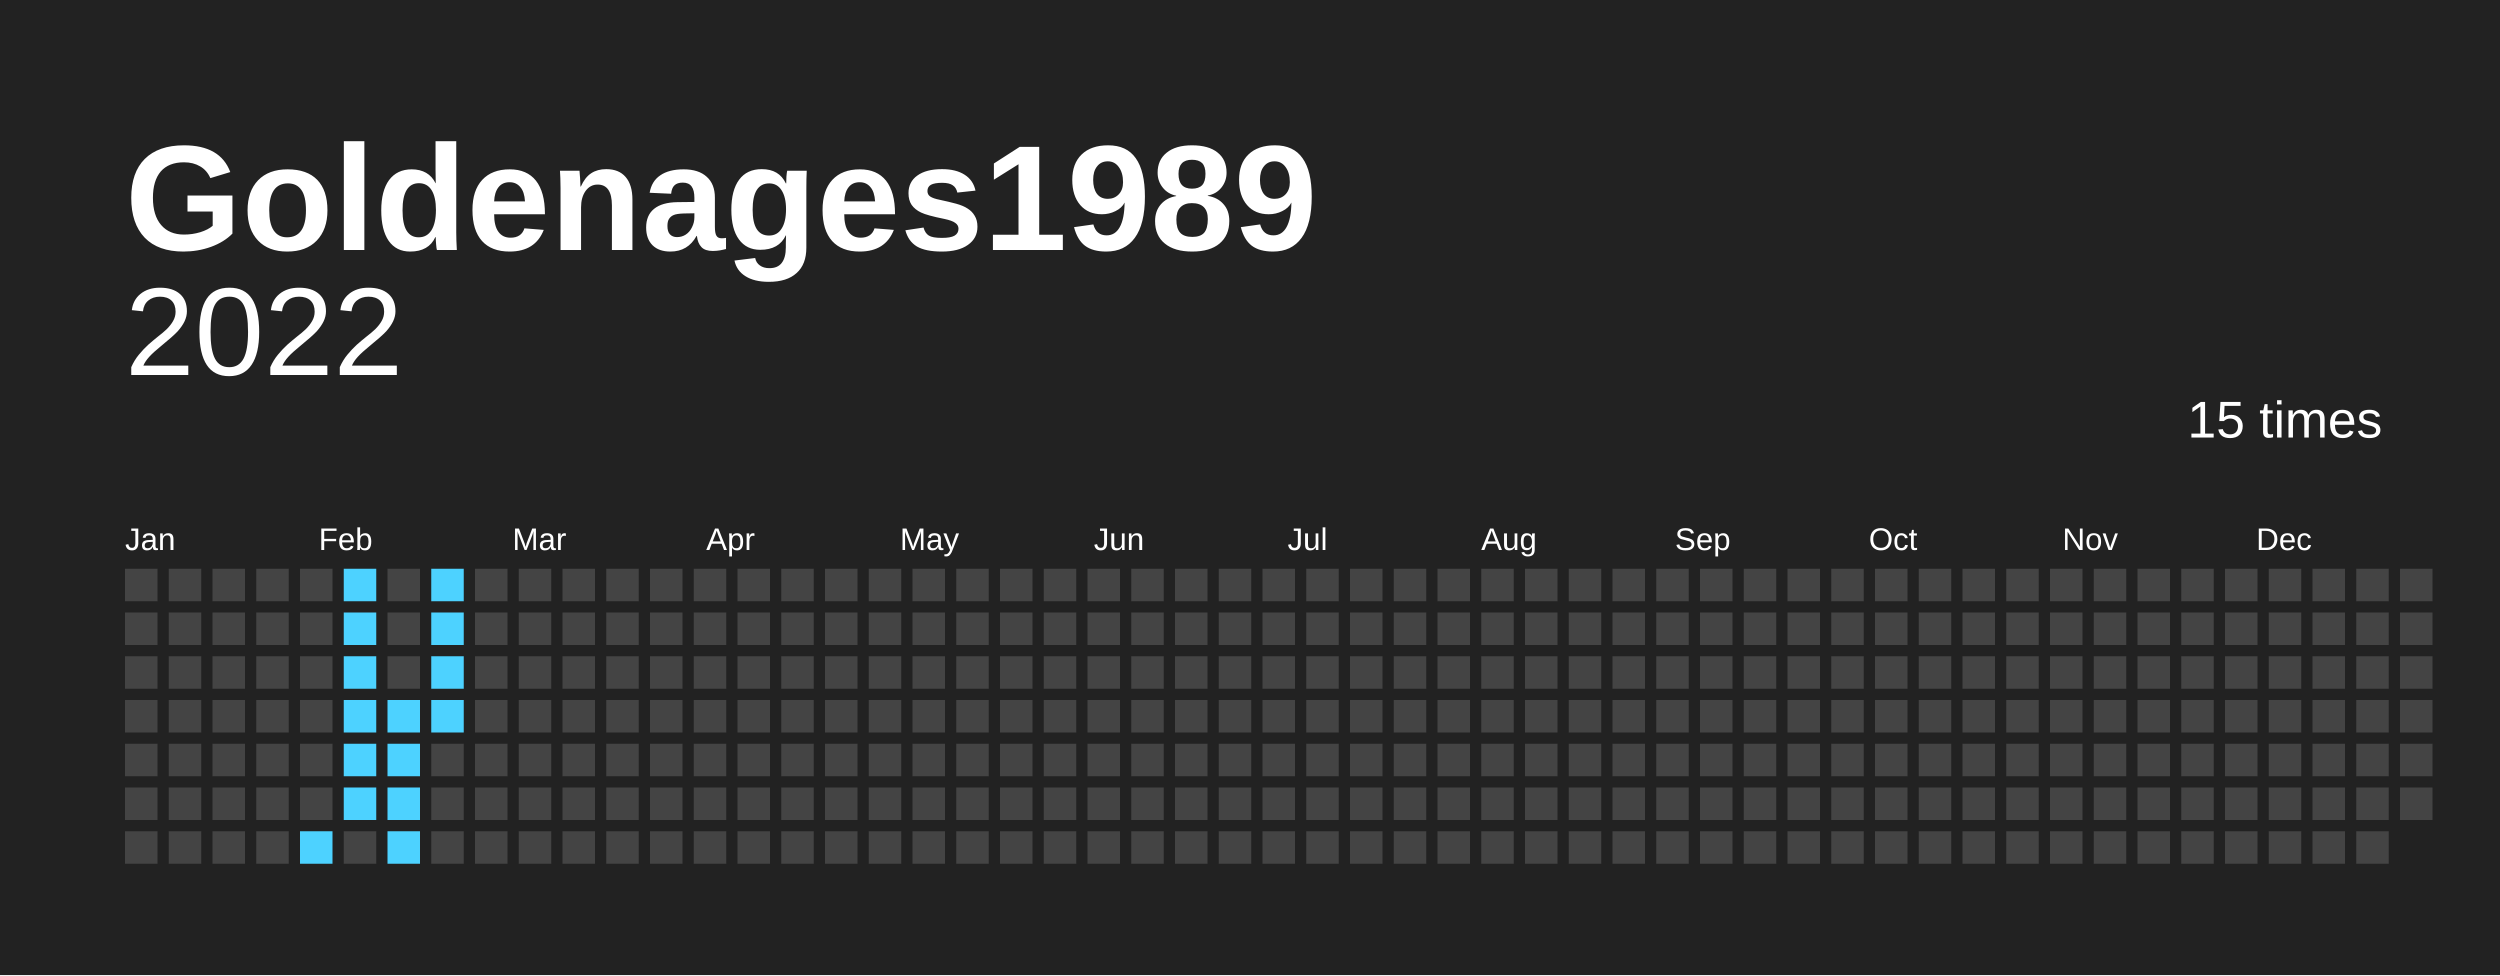
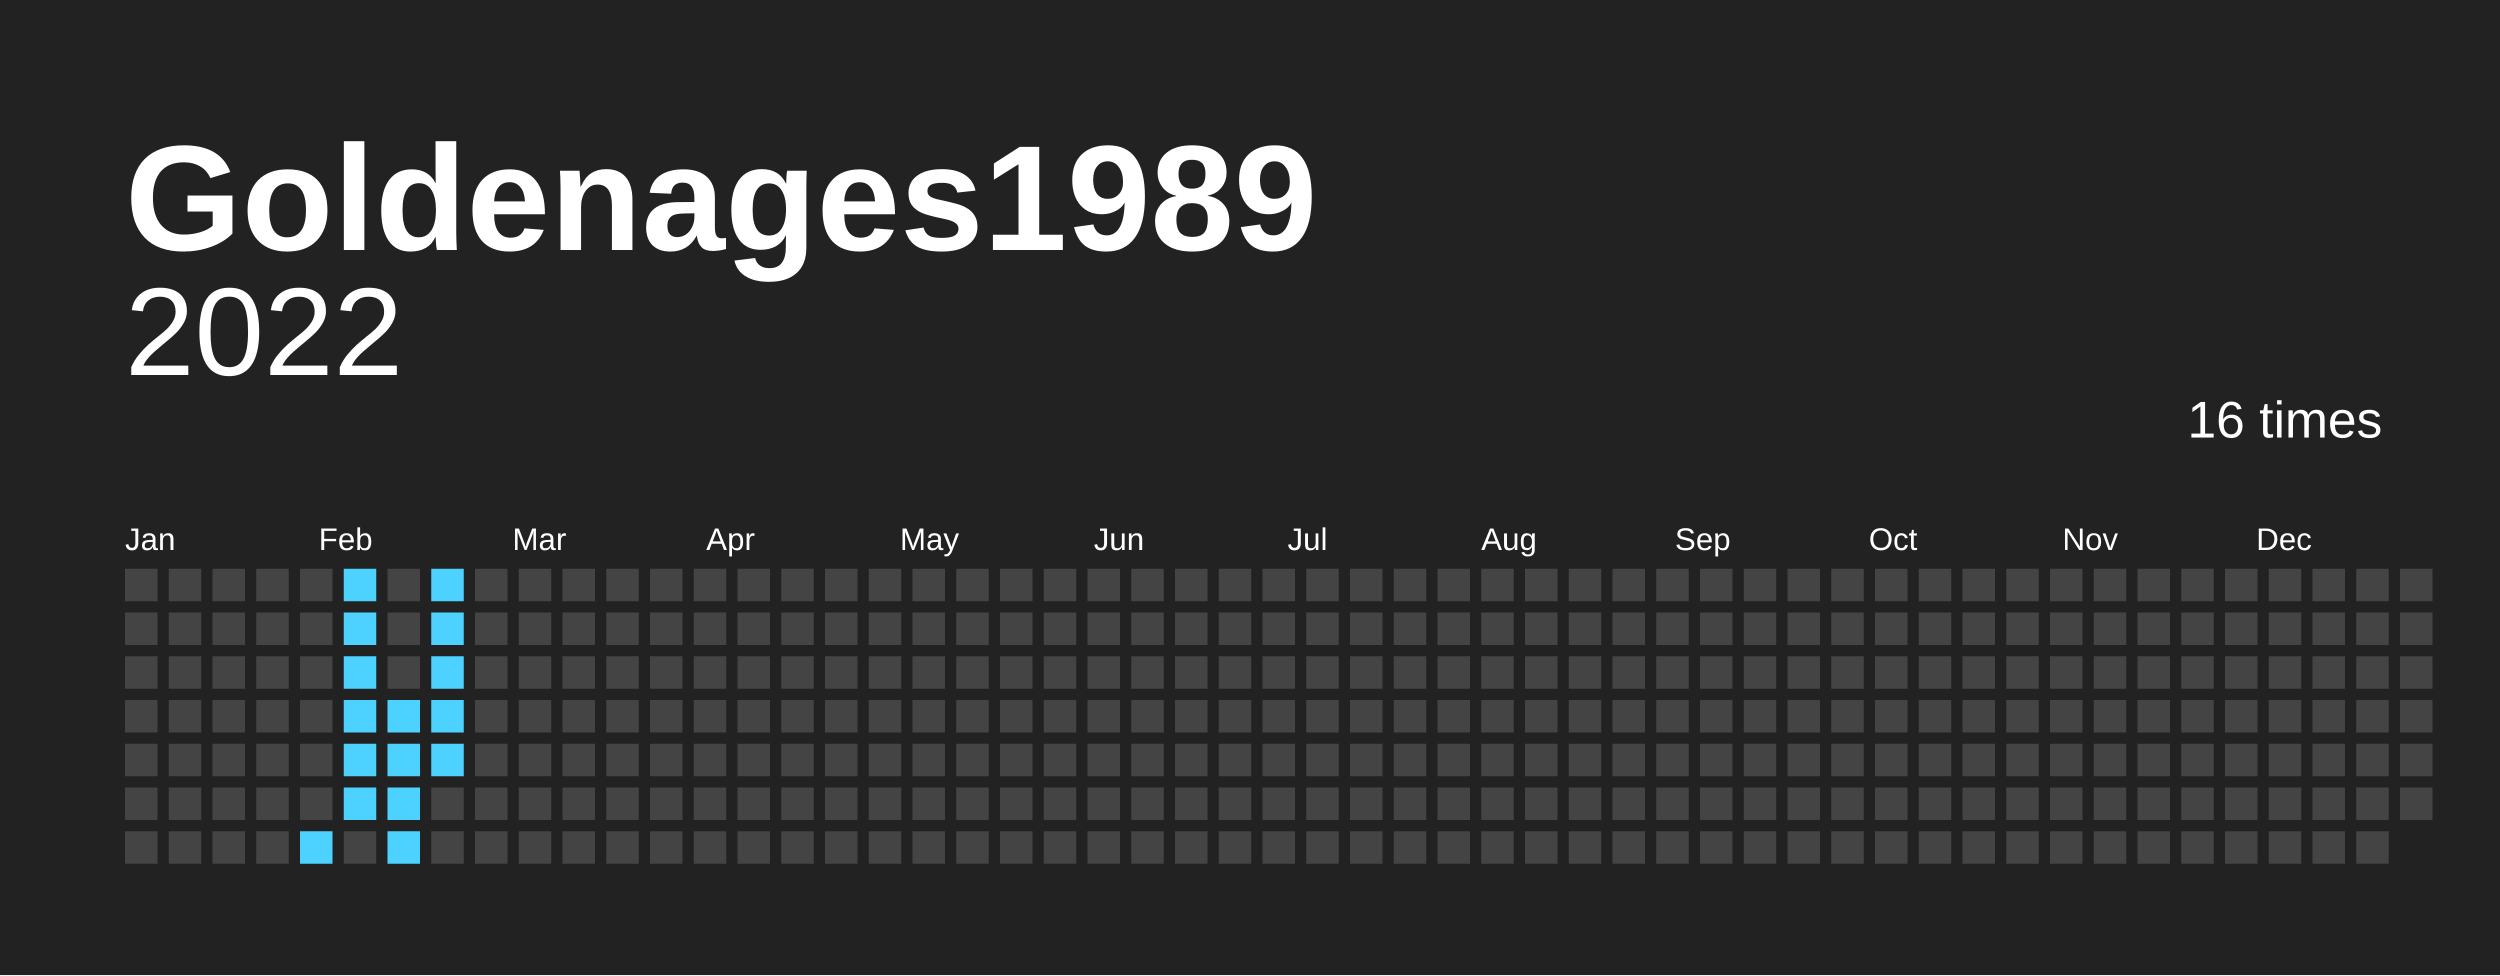
<svg xmlns="http://www.w3.org/2000/svg" baseProfile="full" height="78mm" version="1.1" viewBox="0,0,200,78" width="200mm">
  <defs />
  <rect fill="#222222" height="78" width="200" x="0" y="0" />
  <text fill="#FFFFFF" style="font-size:12px; font-family:Arial; font-weight:bold;" x="10" y="20">Goldenages1989</text>
  <text alignment-baseline="hanging" fill="#FFFFFF" style="font-size:10.0px; font-family:Arial;" x="10" y="30">2022</text>
-   <text alignment-baseline="hanging" fill="#FFFFFF" style="font-size:4.125px; font-family:Arial;" x="175" y="35">15 times</text>
+   <text alignment-baseline="hanging" fill="#FFFFFF" style="font-size:4.125px; font-family:Arial;" x="175" y="35">16 times</text>
  <text fill="#FFFFFF" style="font-size:2.5px; font-family:Arial" x="10.0" y="44">Jan</text>
  <text fill="#FFFFFF" style="font-size:2.5px; font-family:Arial" x="25.5" y="44">Feb</text>
  <text fill="#FFFFFF" style="font-size:2.5px; font-family:Arial" x="41.0" y="44">Mar</text>
  <text fill="#FFFFFF" style="font-size:2.5px; font-family:Arial" x="56.5" y="44">Apr</text>
  <text fill="#FFFFFF" style="font-size:2.5px; font-family:Arial" x="72.0" y="44">May</text>
  <text fill="#FFFFFF" style="font-size:2.5px; font-family:Arial" x="87.5" y="44">Jun</text>
  <text fill="#FFFFFF" style="font-size:2.5px; font-family:Arial" x="103.0" y="44">Jul</text>
  <text fill="#FFFFFF" style="font-size:2.5px; font-family:Arial" x="118.5" y="44">Aug</text>
  <text fill="#FFFFFF" style="font-size:2.5px; font-family:Arial" x="134.0" y="44">Sep</text>
  <text fill="#FFFFFF" style="font-size:2.5px; font-family:Arial" x="149.5" y="44">Oct</text>
  <text fill="#FFFFFF" style="font-size:2.5px; font-family:Arial" x="165.0" y="44">Nov</text>
  <text fill="#FFFFFF" style="font-size:2.5px; font-family:Arial" x="180.5" y="44">Dec</text>
  <rect fill="#444444" height="2.6" width="2.6" x="10.0" y="45.5" />
  <rect fill="#444444" height="2.6" width="2.6" x="10.0" y="49.0" />
  <rect fill="#444444" height="2.6" width="2.6" x="10.0" y="52.5" />
  <rect fill="#444444" height="2.6" width="2.6" x="10.0" y="56.0" />
  <rect fill="#444444" height="2.6" width="2.6" x="10.0" y="59.5" />
  <rect fill="#444444" height="2.6" width="2.6" x="10.0" y="63.0" />
  <rect fill="#444444" height="2.6" width="2.6" x="10.0" y="66.5" />
  <rect fill="#444444" height="2.6" width="2.6" x="13.5" y="45.5" />
  <rect fill="#444444" height="2.6" width="2.6" x="13.5" y="49.0" />
  <rect fill="#444444" height="2.6" width="2.6" x="13.5" y="52.5" />
  <rect fill="#444444" height="2.6" width="2.6" x="13.5" y="56.0" />
  <rect fill="#444444" height="2.6" width="2.6" x="13.5" y="59.5" />
  <rect fill="#444444" height="2.6" width="2.6" x="13.5" y="63.0" />
  <rect fill="#444444" height="2.6" width="2.6" x="13.5" y="66.5" />
  <rect fill="#444444" height="2.6" width="2.6" x="17.0" y="45.5" />
  <rect fill="#444444" height="2.6" width="2.6" x="17.0" y="49.0" />
  <rect fill="#444444" height="2.6" width="2.6" x="17.0" y="52.5" />
  <rect fill="#444444" height="2.6" width="2.6" x="17.0" y="56.0" />
  <rect fill="#444444" height="2.6" width="2.6" x="17.0" y="59.5" />
  <rect fill="#444444" height="2.6" width="2.6" x="17.0" y="63.0" />
  <rect fill="#444444" height="2.6" width="2.6" x="17.0" y="66.5" />
  <rect fill="#444444" height="2.6" width="2.6" x="20.5" y="45.5" />
  <rect fill="#444444" height="2.6" width="2.6" x="20.5" y="49.0" />
  <rect fill="#444444" height="2.6" width="2.6" x="20.5" y="52.5" />
  <rect fill="#444444" height="2.6" width="2.6" x="20.5" y="56.0" />
  <rect fill="#444444" height="2.6" width="2.6" x="20.5" y="59.5" />
  <rect fill="#444444" height="2.6" width="2.6" x="20.5" y="63.0" />
  <rect fill="#444444" height="2.6" width="2.6" x="20.5" y="66.5" />
  <rect fill="#444444" height="2.6" width="2.6" x="24.0" y="45.5" />
  <rect fill="#444444" height="2.6" width="2.6" x="24.0" y="49.0" />
  <rect fill="#444444" height="2.6" width="2.6" x="24.0" y="52.5" />
  <rect fill="#444444" height="2.6" width="2.6" x="24.0" y="56.0" />
  <rect fill="#444444" height="2.6" width="2.6" x="24.0" y="59.5" />
  <rect fill="#444444" height="2.6" width="2.6" x="24.0" y="63.0" />
  <rect fill="#4DD2FF" height="2.6" width="2.6" x="24.0" y="66.5" />
  <rect fill="#4DD2FF" height="2.6" width="2.6" x="27.5" y="45.5" />
  <rect fill="#4DD2FF" height="2.6" width="2.6" x="27.5" y="49.0" />
  <rect fill="#4DD2FF" height="2.6" width="2.6" x="27.5" y="52.5" />
  <rect fill="#4DD2FF" height="2.6" width="2.6" x="27.5" y="56.0" />
  <rect fill="#4DD2FF" height="2.6" width="2.6" x="27.5" y="59.5" />
  <rect fill="#4DD2FF" height="2.6" width="2.6" x="27.5" y="63.0" />
  <rect fill="#444444" height="2.6" width="2.6" x="27.5" y="66.5" />
  <rect fill="#444444" height="2.6" width="2.6" x="31.0" y="45.5" />
  <rect fill="#444444" height="2.6" width="2.6" x="31.0" y="49.0" />
  <rect fill="#444444" height="2.6" width="2.6" x="31.0" y="52.5" />
  <rect fill="#4DD2FF" height="2.6" width="2.6" x="31.0" y="56.0" />
  <rect fill="#4DD2FF" height="2.6" width="2.6" x="31.0" y="59.5" />
  <rect fill="#4DD2FF" height="2.6" width="2.6" x="31.0" y="63.0" />
  <rect fill="#4DD2FF" height="2.6" width="2.6" x="31.0" y="66.5" />
  <rect fill="#4DD2FF" height="2.6" width="2.6" x="34.5" y="45.5" />
  <rect fill="#4DD2FF" height="2.6" width="2.6" x="34.5" y="49.0" />
  <rect fill="#4DD2FF" height="2.6" width="2.6" x="34.5" y="52.5" />
  <rect fill="#4DD2FF" height="2.6" width="2.6" x="34.5" y="56.0" />
-   <rect fill="#444444" height="2.6" width="2.6" x="34.5" y="59.5" />
+   <rect fill="#4DD2FF" height="2.6" width="2.6" x="34.5" y="59.5" />
  <rect fill="#444444" height="2.6" width="2.6" x="34.5" y="63.0" />
  <rect fill="#444444" height="2.6" width="2.6" x="34.5" y="66.5" />
  <rect fill="#444444" height="2.6" width="2.6" x="38.0" y="45.5" />
  <rect fill="#444444" height="2.6" width="2.6" x="38.0" y="49.0" />
  <rect fill="#444444" height="2.6" width="2.6" x="38.0" y="52.5" />
  <rect fill="#444444" height="2.6" width="2.6" x="38.0" y="56.0" />
  <rect fill="#444444" height="2.6" width="2.6" x="38.0" y="59.5" />
  <rect fill="#444444" height="2.6" width="2.6" x="38.0" y="63.0" />
  <rect fill="#444444" height="2.6" width="2.6" x="38.0" y="66.5" />
  <rect fill="#444444" height="2.6" width="2.6" x="41.5" y="45.5" />
  <rect fill="#444444" height="2.6" width="2.6" x="41.5" y="49.0" />
  <rect fill="#444444" height="2.6" width="2.6" x="41.5" y="52.5" />
  <rect fill="#444444" height="2.6" width="2.6" x="41.5" y="56.0" />
  <rect fill="#444444" height="2.6" width="2.6" x="41.5" y="59.5" />
  <rect fill="#444444" height="2.6" width="2.6" x="41.5" y="63.0" />
  <rect fill="#444444" height="2.6" width="2.6" x="41.5" y="66.5" />
  <rect fill="#444444" height="2.6" width="2.6" x="45.0" y="45.5" />
  <rect fill="#444444" height="2.6" width="2.6" x="45.0" y="49.0" />
  <rect fill="#444444" height="2.6" width="2.6" x="45.0" y="52.5" />
  <rect fill="#444444" height="2.6" width="2.6" x="45.0" y="56.0" />
  <rect fill="#444444" height="2.6" width="2.6" x="45.0" y="59.5" />
  <rect fill="#444444" height="2.6" width="2.6" x="45.0" y="63.0" />
  <rect fill="#444444" height="2.6" width="2.6" x="45.0" y="66.5" />
  <rect fill="#444444" height="2.6" width="2.6" x="48.5" y="45.5" />
  <rect fill="#444444" height="2.6" width="2.6" x="48.5" y="49.0" />
  <rect fill="#444444" height="2.6" width="2.6" x="48.5" y="52.5" />
  <rect fill="#444444" height="2.6" width="2.6" x="48.5" y="56.0" />
  <rect fill="#444444" height="2.6" width="2.6" x="48.5" y="59.5" />
  <rect fill="#444444" height="2.6" width="2.6" x="48.5" y="63.0" />
  <rect fill="#444444" height="2.6" width="2.6" x="48.5" y="66.5" />
  <rect fill="#444444" height="2.6" width="2.6" x="52.0" y="45.5" />
  <rect fill="#444444" height="2.6" width="2.6" x="52.0" y="49.0" />
  <rect fill="#444444" height="2.6" width="2.6" x="52.0" y="52.5" />
  <rect fill="#444444" height="2.6" width="2.6" x="52.0" y="56.0" />
  <rect fill="#444444" height="2.6" width="2.6" x="52.0" y="59.5" />
  <rect fill="#444444" height="2.6" width="2.6" x="52.0" y="63.0" />
  <rect fill="#444444" height="2.6" width="2.6" x="52.0" y="66.5" />
  <rect fill="#444444" height="2.6" width="2.6" x="55.5" y="45.5" />
  <rect fill="#444444" height="2.6" width="2.6" x="55.5" y="49.0" />
  <rect fill="#444444" height="2.6" width="2.6" x="55.5" y="52.5" />
  <rect fill="#444444" height="2.6" width="2.6" x="55.5" y="56.0" />
  <rect fill="#444444" height="2.6" width="2.6" x="55.5" y="59.5" />
  <rect fill="#444444" height="2.6" width="2.6" x="55.5" y="63.0" />
  <rect fill="#444444" height="2.6" width="2.6" x="55.5" y="66.5" />
  <rect fill="#444444" height="2.6" width="2.6" x="59.0" y="45.5" />
  <rect fill="#444444" height="2.6" width="2.6" x="59.0" y="49.0" />
  <rect fill="#444444" height="2.6" width="2.6" x="59.0" y="52.5" />
  <rect fill="#444444" height="2.6" width="2.6" x="59.0" y="56.0" />
  <rect fill="#444444" height="2.6" width="2.6" x="59.0" y="59.5" />
  <rect fill="#444444" height="2.6" width="2.6" x="59.0" y="63.0" />
  <rect fill="#444444" height="2.6" width="2.6" x="59.0" y="66.5" />
  <rect fill="#444444" height="2.6" width="2.6" x="62.5" y="45.5" />
  <rect fill="#444444" height="2.6" width="2.6" x="62.5" y="49.0" />
  <rect fill="#444444" height="2.6" width="2.6" x="62.5" y="52.5" />
  <rect fill="#444444" height="2.6" width="2.6" x="62.5" y="56.0" />
  <rect fill="#444444" height="2.6" width="2.6" x="62.5" y="59.5" />
  <rect fill="#444444" height="2.6" width="2.6" x="62.5" y="63.0" />
  <rect fill="#444444" height="2.6" width="2.6" x="62.5" y="66.5" />
  <rect fill="#444444" height="2.6" width="2.6" x="66.0" y="45.5" />
  <rect fill="#444444" height="2.6" width="2.6" x="66.0" y="49.0" />
  <rect fill="#444444" height="2.6" width="2.6" x="66.0" y="52.5" />
  <rect fill="#444444" height="2.6" width="2.6" x="66.0" y="56.0" />
  <rect fill="#444444" height="2.6" width="2.6" x="66.0" y="59.5" />
  <rect fill="#444444" height="2.6" width="2.6" x="66.0" y="63.0" />
  <rect fill="#444444" height="2.6" width="2.6" x="66.0" y="66.5" />
  <rect fill="#444444" height="2.6" width="2.6" x="69.5" y="45.5" />
  <rect fill="#444444" height="2.6" width="2.6" x="69.5" y="49.0" />
  <rect fill="#444444" height="2.6" width="2.6" x="69.5" y="52.5" />
  <rect fill="#444444" height="2.6" width="2.6" x="69.5" y="56.0" />
  <rect fill="#444444" height="2.6" width="2.6" x="69.5" y="59.5" />
  <rect fill="#444444" height="2.6" width="2.6" x="69.5" y="63.0" />
  <rect fill="#444444" height="2.6" width="2.6" x="69.5" y="66.5" />
  <rect fill="#444444" height="2.6" width="2.6" x="73.0" y="45.5" />
  <rect fill="#444444" height="2.6" width="2.6" x="73.0" y="49.0" />
  <rect fill="#444444" height="2.6" width="2.6" x="73.0" y="52.5" />
  <rect fill="#444444" height="2.6" width="2.6" x="73.0" y="56.0" />
  <rect fill="#444444" height="2.6" width="2.6" x="73.0" y="59.5" />
  <rect fill="#444444" height="2.6" width="2.6" x="73.0" y="63.0" />
  <rect fill="#444444" height="2.6" width="2.6" x="73.0" y="66.5" />
  <rect fill="#444444" height="2.6" width="2.6" x="76.5" y="45.5" />
  <rect fill="#444444" height="2.6" width="2.6" x="76.5" y="49.0" />
  <rect fill="#444444" height="2.6" width="2.6" x="76.5" y="52.5" />
  <rect fill="#444444" height="2.6" width="2.6" x="76.5" y="56.0" />
  <rect fill="#444444" height="2.6" width="2.6" x="76.5" y="59.5" />
  <rect fill="#444444" height="2.6" width="2.6" x="76.5" y="63.0" />
  <rect fill="#444444" height="2.6" width="2.6" x="76.5" y="66.5" />
  <rect fill="#444444" height="2.6" width="2.6" x="80.0" y="45.5" />
  <rect fill="#444444" height="2.6" width="2.6" x="80.0" y="49.0" />
  <rect fill="#444444" height="2.6" width="2.6" x="80.0" y="52.5" />
  <rect fill="#444444" height="2.6" width="2.6" x="80.0" y="56.0" />
  <rect fill="#444444" height="2.6" width="2.6" x="80.0" y="59.5" />
  <rect fill="#444444" height="2.6" width="2.6" x="80.0" y="63.0" />
  <rect fill="#444444" height="2.6" width="2.6" x="80.0" y="66.5" />
  <rect fill="#444444" height="2.6" width="2.6" x="83.5" y="45.5" />
  <rect fill="#444444" height="2.6" width="2.6" x="83.5" y="49.0" />
  <rect fill="#444444" height="2.6" width="2.6" x="83.5" y="52.5" />
  <rect fill="#444444" height="2.6" width="2.6" x="83.5" y="56.0" />
  <rect fill="#444444" height="2.6" width="2.6" x="83.5" y="59.5" />
  <rect fill="#444444" height="2.6" width="2.6" x="83.5" y="63.0" />
  <rect fill="#444444" height="2.6" width="2.6" x="83.5" y="66.5" />
  <rect fill="#444444" height="2.6" width="2.6" x="87.0" y="45.5" />
  <rect fill="#444444" height="2.6" width="2.6" x="87.0" y="49.0" />
  <rect fill="#444444" height="2.6" width="2.6" x="87.0" y="52.5" />
  <rect fill="#444444" height="2.6" width="2.6" x="87.0" y="56.0" />
  <rect fill="#444444" height="2.6" width="2.6" x="87.0" y="59.5" />
  <rect fill="#444444" height="2.6" width="2.6" x="87.0" y="63.0" />
  <rect fill="#444444" height="2.6" width="2.6" x="87.0" y="66.5" />
  <rect fill="#444444" height="2.6" width="2.6" x="90.5" y="45.5" />
  <rect fill="#444444" height="2.6" width="2.6" x="90.5" y="49.0" />
  <rect fill="#444444" height="2.6" width="2.6" x="90.5" y="52.5" />
  <rect fill="#444444" height="2.6" width="2.6" x="90.5" y="56.0" />
  <rect fill="#444444" height="2.6" width="2.6" x="90.5" y="59.5" />
  <rect fill="#444444" height="2.6" width="2.6" x="90.5" y="63.0" />
  <rect fill="#444444" height="2.6" width="2.6" x="90.5" y="66.5" />
  <rect fill="#444444" height="2.6" width="2.6" x="94.0" y="45.5" />
  <rect fill="#444444" height="2.6" width="2.6" x="94.0" y="49.0" />
  <rect fill="#444444" height="2.6" width="2.6" x="94.0" y="52.5" />
  <rect fill="#444444" height="2.6" width="2.6" x="94.0" y="56.0" />
  <rect fill="#444444" height="2.6" width="2.6" x="94.0" y="59.5" />
  <rect fill="#444444" height="2.6" width="2.6" x="94.0" y="63.0" />
  <rect fill="#444444" height="2.6" width="2.6" x="94.0" y="66.5" />
  <rect fill="#444444" height="2.6" width="2.6" x="97.5" y="45.5" />
  <rect fill="#444444" height="2.6" width="2.6" x="97.5" y="49.0" />
  <rect fill="#444444" height="2.6" width="2.6" x="97.5" y="52.5" />
  <rect fill="#444444" height="2.6" width="2.6" x="97.5" y="56.0" />
  <rect fill="#444444" height="2.6" width="2.6" x="97.5" y="59.5" />
  <rect fill="#444444" height="2.6" width="2.6" x="97.5" y="63.0" />
  <rect fill="#444444" height="2.6" width="2.6" x="97.5" y="66.5" />
  <rect fill="#444444" height="2.6" width="2.6" x="101.0" y="45.5" />
  <rect fill="#444444" height="2.6" width="2.6" x="101.0" y="49.0" />
  <rect fill="#444444" height="2.6" width="2.6" x="101.0" y="52.5" />
  <rect fill="#444444" height="2.6" width="2.6" x="101.0" y="56.0" />
  <rect fill="#444444" height="2.6" width="2.6" x="101.0" y="59.5" />
  <rect fill="#444444" height="2.6" width="2.6" x="101.0" y="63.0" />
  <rect fill="#444444" height="2.6" width="2.6" x="101.0" y="66.5" />
  <rect fill="#444444" height="2.6" width="2.6" x="104.5" y="45.5" />
  <rect fill="#444444" height="2.6" width="2.6" x="104.5" y="49.0" />
  <rect fill="#444444" height="2.6" width="2.6" x="104.5" y="52.5" />
  <rect fill="#444444" height="2.6" width="2.6" x="104.5" y="56.0" />
  <rect fill="#444444" height="2.6" width="2.6" x="104.5" y="59.5" />
  <rect fill="#444444" height="2.6" width="2.6" x="104.5" y="63.0" />
  <rect fill="#444444" height="2.6" width="2.6" x="104.5" y="66.5" />
  <rect fill="#444444" height="2.6" width="2.6" x="108.0" y="45.5" />
  <rect fill="#444444" height="2.6" width="2.6" x="108.0" y="49.0" />
  <rect fill="#444444" height="2.6" width="2.6" x="108.0" y="52.5" />
  <rect fill="#444444" height="2.6" width="2.6" x="108.0" y="56.0" />
  <rect fill="#444444" height="2.6" width="2.6" x="108.0" y="59.5" />
  <rect fill="#444444" height="2.6" width="2.6" x="108.0" y="63.0" />
  <rect fill="#444444" height="2.6" width="2.6" x="108.0" y="66.5" />
  <rect fill="#444444" height="2.6" width="2.6" x="111.5" y="45.5" />
  <rect fill="#444444" height="2.6" width="2.6" x="111.5" y="49.0" />
  <rect fill="#444444" height="2.6" width="2.6" x="111.5" y="52.5" />
  <rect fill="#444444" height="2.6" width="2.6" x="111.5" y="56.0" />
  <rect fill="#444444" height="2.6" width="2.6" x="111.5" y="59.5" />
  <rect fill="#444444" height="2.6" width="2.6" x="111.5" y="63.0" />
  <rect fill="#444444" height="2.6" width="2.6" x="111.5" y="66.5" />
  <rect fill="#444444" height="2.6" width="2.6" x="115.0" y="45.5" />
  <rect fill="#444444" height="2.6" width="2.6" x="115.0" y="49.0" />
  <rect fill="#444444" height="2.6" width="2.6" x="115.0" y="52.5" />
  <rect fill="#444444" height="2.6" width="2.6" x="115.0" y="56.0" />
  <rect fill="#444444" height="2.6" width="2.6" x="115.0" y="59.5" />
  <rect fill="#444444" height="2.6" width="2.6" x="115.0" y="63.0" />
  <rect fill="#444444" height="2.6" width="2.6" x="115.0" y="66.5" />
  <rect fill="#444444" height="2.6" width="2.6" x="118.5" y="45.5" />
  <rect fill="#444444" height="2.6" width="2.6" x="118.5" y="49.0" />
  <rect fill="#444444" height="2.6" width="2.6" x="118.5" y="52.5" />
  <rect fill="#444444" height="2.6" width="2.6" x="118.5" y="56.0" />
  <rect fill="#444444" height="2.6" width="2.6" x="118.5" y="59.5" />
  <rect fill="#444444" height="2.6" width="2.6" x="118.5" y="63.0" />
  <rect fill="#444444" height="2.6" width="2.6" x="118.5" y="66.5" />
  <rect fill="#444444" height="2.6" width="2.6" x="122.0" y="45.5" />
  <rect fill="#444444" height="2.6" width="2.6" x="122.0" y="49.0" />
  <rect fill="#444444" height="2.6" width="2.6" x="122.0" y="52.5" />
  <rect fill="#444444" height="2.6" width="2.6" x="122.0" y="56.0" />
  <rect fill="#444444" height="2.6" width="2.6" x="122.0" y="59.5" />
  <rect fill="#444444" height="2.6" width="2.6" x="122.0" y="63.0" />
  <rect fill="#444444" height="2.6" width="2.6" x="122.0" y="66.5" />
  <rect fill="#444444" height="2.6" width="2.6" x="125.5" y="45.5" />
  <rect fill="#444444" height="2.6" width="2.6" x="125.5" y="49.0" />
  <rect fill="#444444" height="2.6" width="2.6" x="125.5" y="52.5" />
  <rect fill="#444444" height="2.6" width="2.6" x="125.5" y="56.0" />
  <rect fill="#444444" height="2.6" width="2.6" x="125.5" y="59.5" />
  <rect fill="#444444" height="2.6" width="2.6" x="125.5" y="63.0" />
  <rect fill="#444444" height="2.6" width="2.6" x="125.5" y="66.5" />
  <rect fill="#444444" height="2.6" width="2.6" x="129.0" y="45.5" />
  <rect fill="#444444" height="2.6" width="2.6" x="129.0" y="49.0" />
  <rect fill="#444444" height="2.6" width="2.6" x="129.0" y="52.5" />
  <rect fill="#444444" height="2.6" width="2.6" x="129.0" y="56.0" />
  <rect fill="#444444" height="2.6" width="2.6" x="129.0" y="59.5" />
  <rect fill="#444444" height="2.6" width="2.6" x="129.0" y="63.0" />
  <rect fill="#444444" height="2.6" width="2.6" x="129.0" y="66.5" />
  <rect fill="#444444" height="2.6" width="2.6" x="132.5" y="45.5" />
  <rect fill="#444444" height="2.6" width="2.6" x="132.5" y="49.0" />
  <rect fill="#444444" height="2.6" width="2.6" x="132.5" y="52.5" />
  <rect fill="#444444" height="2.6" width="2.6" x="132.5" y="56.0" />
  <rect fill="#444444" height="2.6" width="2.6" x="132.5" y="59.5" />
  <rect fill="#444444" height="2.6" width="2.6" x="132.5" y="63.0" />
  <rect fill="#444444" height="2.6" width="2.6" x="132.5" y="66.5" />
  <rect fill="#444444" height="2.6" width="2.6" x="136.0" y="45.5" />
  <rect fill="#444444" height="2.6" width="2.6" x="136.0" y="49.0" />
  <rect fill="#444444" height="2.6" width="2.6" x="136.0" y="52.5" />
  <rect fill="#444444" height="2.6" width="2.6" x="136.0" y="56.0" />
  <rect fill="#444444" height="2.6" width="2.6" x="136.0" y="59.5" />
  <rect fill="#444444" height="2.6" width="2.6" x="136.0" y="63.0" />
  <rect fill="#444444" height="2.6" width="2.6" x="136.0" y="66.5" />
  <rect fill="#444444" height="2.6" width="2.6" x="139.5" y="45.5" />
  <rect fill="#444444" height="2.6" width="2.6" x="139.5" y="49.0" />
  <rect fill="#444444" height="2.6" width="2.6" x="139.5" y="52.5" />
  <rect fill="#444444" height="2.6" width="2.6" x="139.5" y="56.0" />
  <rect fill="#444444" height="2.6" width="2.6" x="139.5" y="59.5" />
  <rect fill="#444444" height="2.6" width="2.6" x="139.5" y="63.0" />
  <rect fill="#444444" height="2.6" width="2.6" x="139.5" y="66.5" />
  <rect fill="#444444" height="2.6" width="2.6" x="143.0" y="45.5" />
  <rect fill="#444444" height="2.6" width="2.6" x="143.0" y="49.0" />
  <rect fill="#444444" height="2.6" width="2.6" x="143.0" y="52.5" />
  <rect fill="#444444" height="2.6" width="2.6" x="143.0" y="56.0" />
  <rect fill="#444444" height="2.6" width="2.6" x="143.0" y="59.5" />
  <rect fill="#444444" height="2.6" width="2.6" x="143.0" y="63.0" />
  <rect fill="#444444" height="2.6" width="2.6" x="143.0" y="66.5" />
  <rect fill="#444444" height="2.6" width="2.6" x="146.5" y="45.5" />
  <rect fill="#444444" height="2.6" width="2.6" x="146.5" y="49.0" />
  <rect fill="#444444" height="2.6" width="2.6" x="146.5" y="52.5" />
  <rect fill="#444444" height="2.6" width="2.6" x="146.5" y="56.0" />
  <rect fill="#444444" height="2.6" width="2.6" x="146.5" y="59.5" />
  <rect fill="#444444" height="2.6" width="2.6" x="146.5" y="63.0" />
  <rect fill="#444444" height="2.6" width="2.6" x="146.5" y="66.5" />
  <rect fill="#444444" height="2.6" width="2.6" x="150.0" y="45.5" />
  <rect fill="#444444" height="2.6" width="2.6" x="150.0" y="49.0" />
  <rect fill="#444444" height="2.6" width="2.6" x="150.0" y="52.5" />
  <rect fill="#444444" height="2.6" width="2.6" x="150.0" y="56.0" />
  <rect fill="#444444" height="2.6" width="2.6" x="150.0" y="59.5" />
  <rect fill="#444444" height="2.6" width="2.6" x="150.0" y="63.0" />
  <rect fill="#444444" height="2.6" width="2.6" x="150.0" y="66.5" />
  <rect fill="#444444" height="2.6" width="2.6" x="153.5" y="45.5" />
  <rect fill="#444444" height="2.6" width="2.6" x="153.5" y="49.0" />
  <rect fill="#444444" height="2.6" width="2.6" x="153.5" y="52.5" />
  <rect fill="#444444" height="2.6" width="2.6" x="153.5" y="56.0" />
  <rect fill="#444444" height="2.6" width="2.6" x="153.5" y="59.5" />
  <rect fill="#444444" height="2.6" width="2.6" x="153.5" y="63.0" />
  <rect fill="#444444" height="2.6" width="2.6" x="153.5" y="66.5" />
  <rect fill="#444444" height="2.6" width="2.6" x="157.0" y="45.5" />
  <rect fill="#444444" height="2.6" width="2.6" x="157.0" y="49.0" />
  <rect fill="#444444" height="2.6" width="2.6" x="157.0" y="52.5" />
  <rect fill="#444444" height="2.6" width="2.6" x="157.0" y="56.0" />
  <rect fill="#444444" height="2.6" width="2.6" x="157.0" y="59.5" />
  <rect fill="#444444" height="2.6" width="2.6" x="157.0" y="63.0" />
  <rect fill="#444444" height="2.6" width="2.6" x="157.0" y="66.5" />
  <rect fill="#444444" height="2.6" width="2.6" x="160.5" y="45.5" />
  <rect fill="#444444" height="2.6" width="2.6" x="160.5" y="49.0" />
  <rect fill="#444444" height="2.6" width="2.6" x="160.5" y="52.5" />
  <rect fill="#444444" height="2.6" width="2.6" x="160.5" y="56.0" />
  <rect fill="#444444" height="2.6" width="2.6" x="160.5" y="59.5" />
  <rect fill="#444444" height="2.6" width="2.6" x="160.5" y="63.0" />
  <rect fill="#444444" height="2.6" width="2.6" x="160.5" y="66.5" />
  <rect fill="#444444" height="2.6" width="2.6" x="164.0" y="45.5" />
  <rect fill="#444444" height="2.6" width="2.6" x="164.0" y="49.0" />
  <rect fill="#444444" height="2.6" width="2.6" x="164.0" y="52.5" />
  <rect fill="#444444" height="2.6" width="2.6" x="164.0" y="56.0" />
  <rect fill="#444444" height="2.6" width="2.6" x="164.0" y="59.5" />
  <rect fill="#444444" height="2.6" width="2.6" x="164.0" y="63.0" />
  <rect fill="#444444" height="2.6" width="2.6" x="164.0" y="66.5" />
  <rect fill="#444444" height="2.6" width="2.6" x="167.5" y="45.5" />
  <rect fill="#444444" height="2.6" width="2.6" x="167.5" y="49.0" />
  <rect fill="#444444" height="2.6" width="2.6" x="167.5" y="52.5" />
  <rect fill="#444444" height="2.6" width="2.6" x="167.5" y="56.0" />
  <rect fill="#444444" height="2.6" width="2.6" x="167.5" y="59.5" />
  <rect fill="#444444" height="2.6" width="2.6" x="167.5" y="63.0" />
  <rect fill="#444444" height="2.6" width="2.6" x="167.5" y="66.5" />
  <rect fill="#444444" height="2.6" width="2.6" x="171.0" y="45.5" />
  <rect fill="#444444" height="2.6" width="2.6" x="171.0" y="49.0" />
  <rect fill="#444444" height="2.6" width="2.6" x="171.0" y="52.5" />
  <rect fill="#444444" height="2.6" width="2.6" x="171.0" y="56.0" />
  <rect fill="#444444" height="2.6" width="2.6" x="171.0" y="59.5" />
  <rect fill="#444444" height="2.6" width="2.6" x="171.0" y="63.0" />
  <rect fill="#444444" height="2.6" width="2.6" x="171.0" y="66.5" />
  <rect fill="#444444" height="2.6" width="2.6" x="174.5" y="45.5" />
  <rect fill="#444444" height="2.6" width="2.6" x="174.5" y="49.0" />
  <rect fill="#444444" height="2.6" width="2.6" x="174.5" y="52.5" />
  <rect fill="#444444" height="2.6" width="2.6" x="174.5" y="56.0" />
  <rect fill="#444444" height="2.6" width="2.6" x="174.5" y="59.5" />
  <rect fill="#444444" height="2.6" width="2.6" x="174.5" y="63.0" />
  <rect fill="#444444" height="2.6" width="2.6" x="174.5" y="66.5" />
  <rect fill="#444444" height="2.6" width="2.6" x="178.0" y="45.5" />
  <rect fill="#444444" height="2.6" width="2.6" x="178.0" y="49.0" />
  <rect fill="#444444" height="2.6" width="2.6" x="178.0" y="52.5" />
  <rect fill="#444444" height="2.6" width="2.6" x="178.0" y="56.0" />
  <rect fill="#444444" height="2.6" width="2.6" x="178.0" y="59.5" />
  <rect fill="#444444" height="2.6" width="2.6" x="178.0" y="63.0" />
  <rect fill="#444444" height="2.6" width="2.6" x="178.0" y="66.5" />
  <rect fill="#444444" height="2.6" width="2.6" x="181.5" y="45.5" />
  <rect fill="#444444" height="2.6" width="2.6" x="181.5" y="49.0" />
  <rect fill="#444444" height="2.6" width="2.6" x="181.5" y="52.5" />
  <rect fill="#444444" height="2.6" width="2.6" x="181.5" y="56.0" />
  <rect fill="#444444" height="2.6" width="2.6" x="181.5" y="59.5" />
  <rect fill="#444444" height="2.6" width="2.6" x="181.5" y="63.0" />
  <rect fill="#444444" height="2.6" width="2.6" x="181.5" y="66.5" />
  <rect fill="#444444" height="2.6" width="2.6" x="185.0" y="45.5" />
  <rect fill="#444444" height="2.6" width="2.6" x="185.0" y="49.0" />
  <rect fill="#444444" height="2.6" width="2.6" x="185.0" y="52.5" />
  <rect fill="#444444" height="2.6" width="2.6" x="185.0" y="56.0" />
  <rect fill="#444444" height="2.6" width="2.6" x="185.0" y="59.5" />
  <rect fill="#444444" height="2.6" width="2.6" x="185.0" y="63.0" />
  <rect fill="#444444" height="2.6" width="2.6" x="185.0" y="66.5" />
  <rect fill="#444444" height="2.6" width="2.6" x="188.5" y="45.5" />
  <rect fill="#444444" height="2.6" width="2.6" x="188.5" y="49.0" />
  <rect fill="#444444" height="2.6" width="2.6" x="188.5" y="52.5" />
  <rect fill="#444444" height="2.6" width="2.6" x="188.5" y="56.0" />
  <rect fill="#444444" height="2.6" width="2.6" x="188.5" y="59.5" />
  <rect fill="#444444" height="2.6" width="2.6" x="188.5" y="63.0" />
  <rect fill="#444444" height="2.6" width="2.6" x="188.5" y="66.5" />
  <rect fill="#444444" height="2.6" width="2.6" x="192.0" y="45.5" />
  <rect fill="#444444" height="2.6" width="2.6" x="192.0" y="49.0" />
  <rect fill="#444444" height="2.6" width="2.6" x="192.0" y="52.5" />
  <rect fill="#444444" height="2.6" width="2.6" x="192.0" y="56.0" />
  <rect fill="#444444" height="2.6" width="2.6" x="192.0" y="59.5" />
  <rect fill="#444444" height="2.6" width="2.6" x="192.0" y="63.0" />
</svg>
